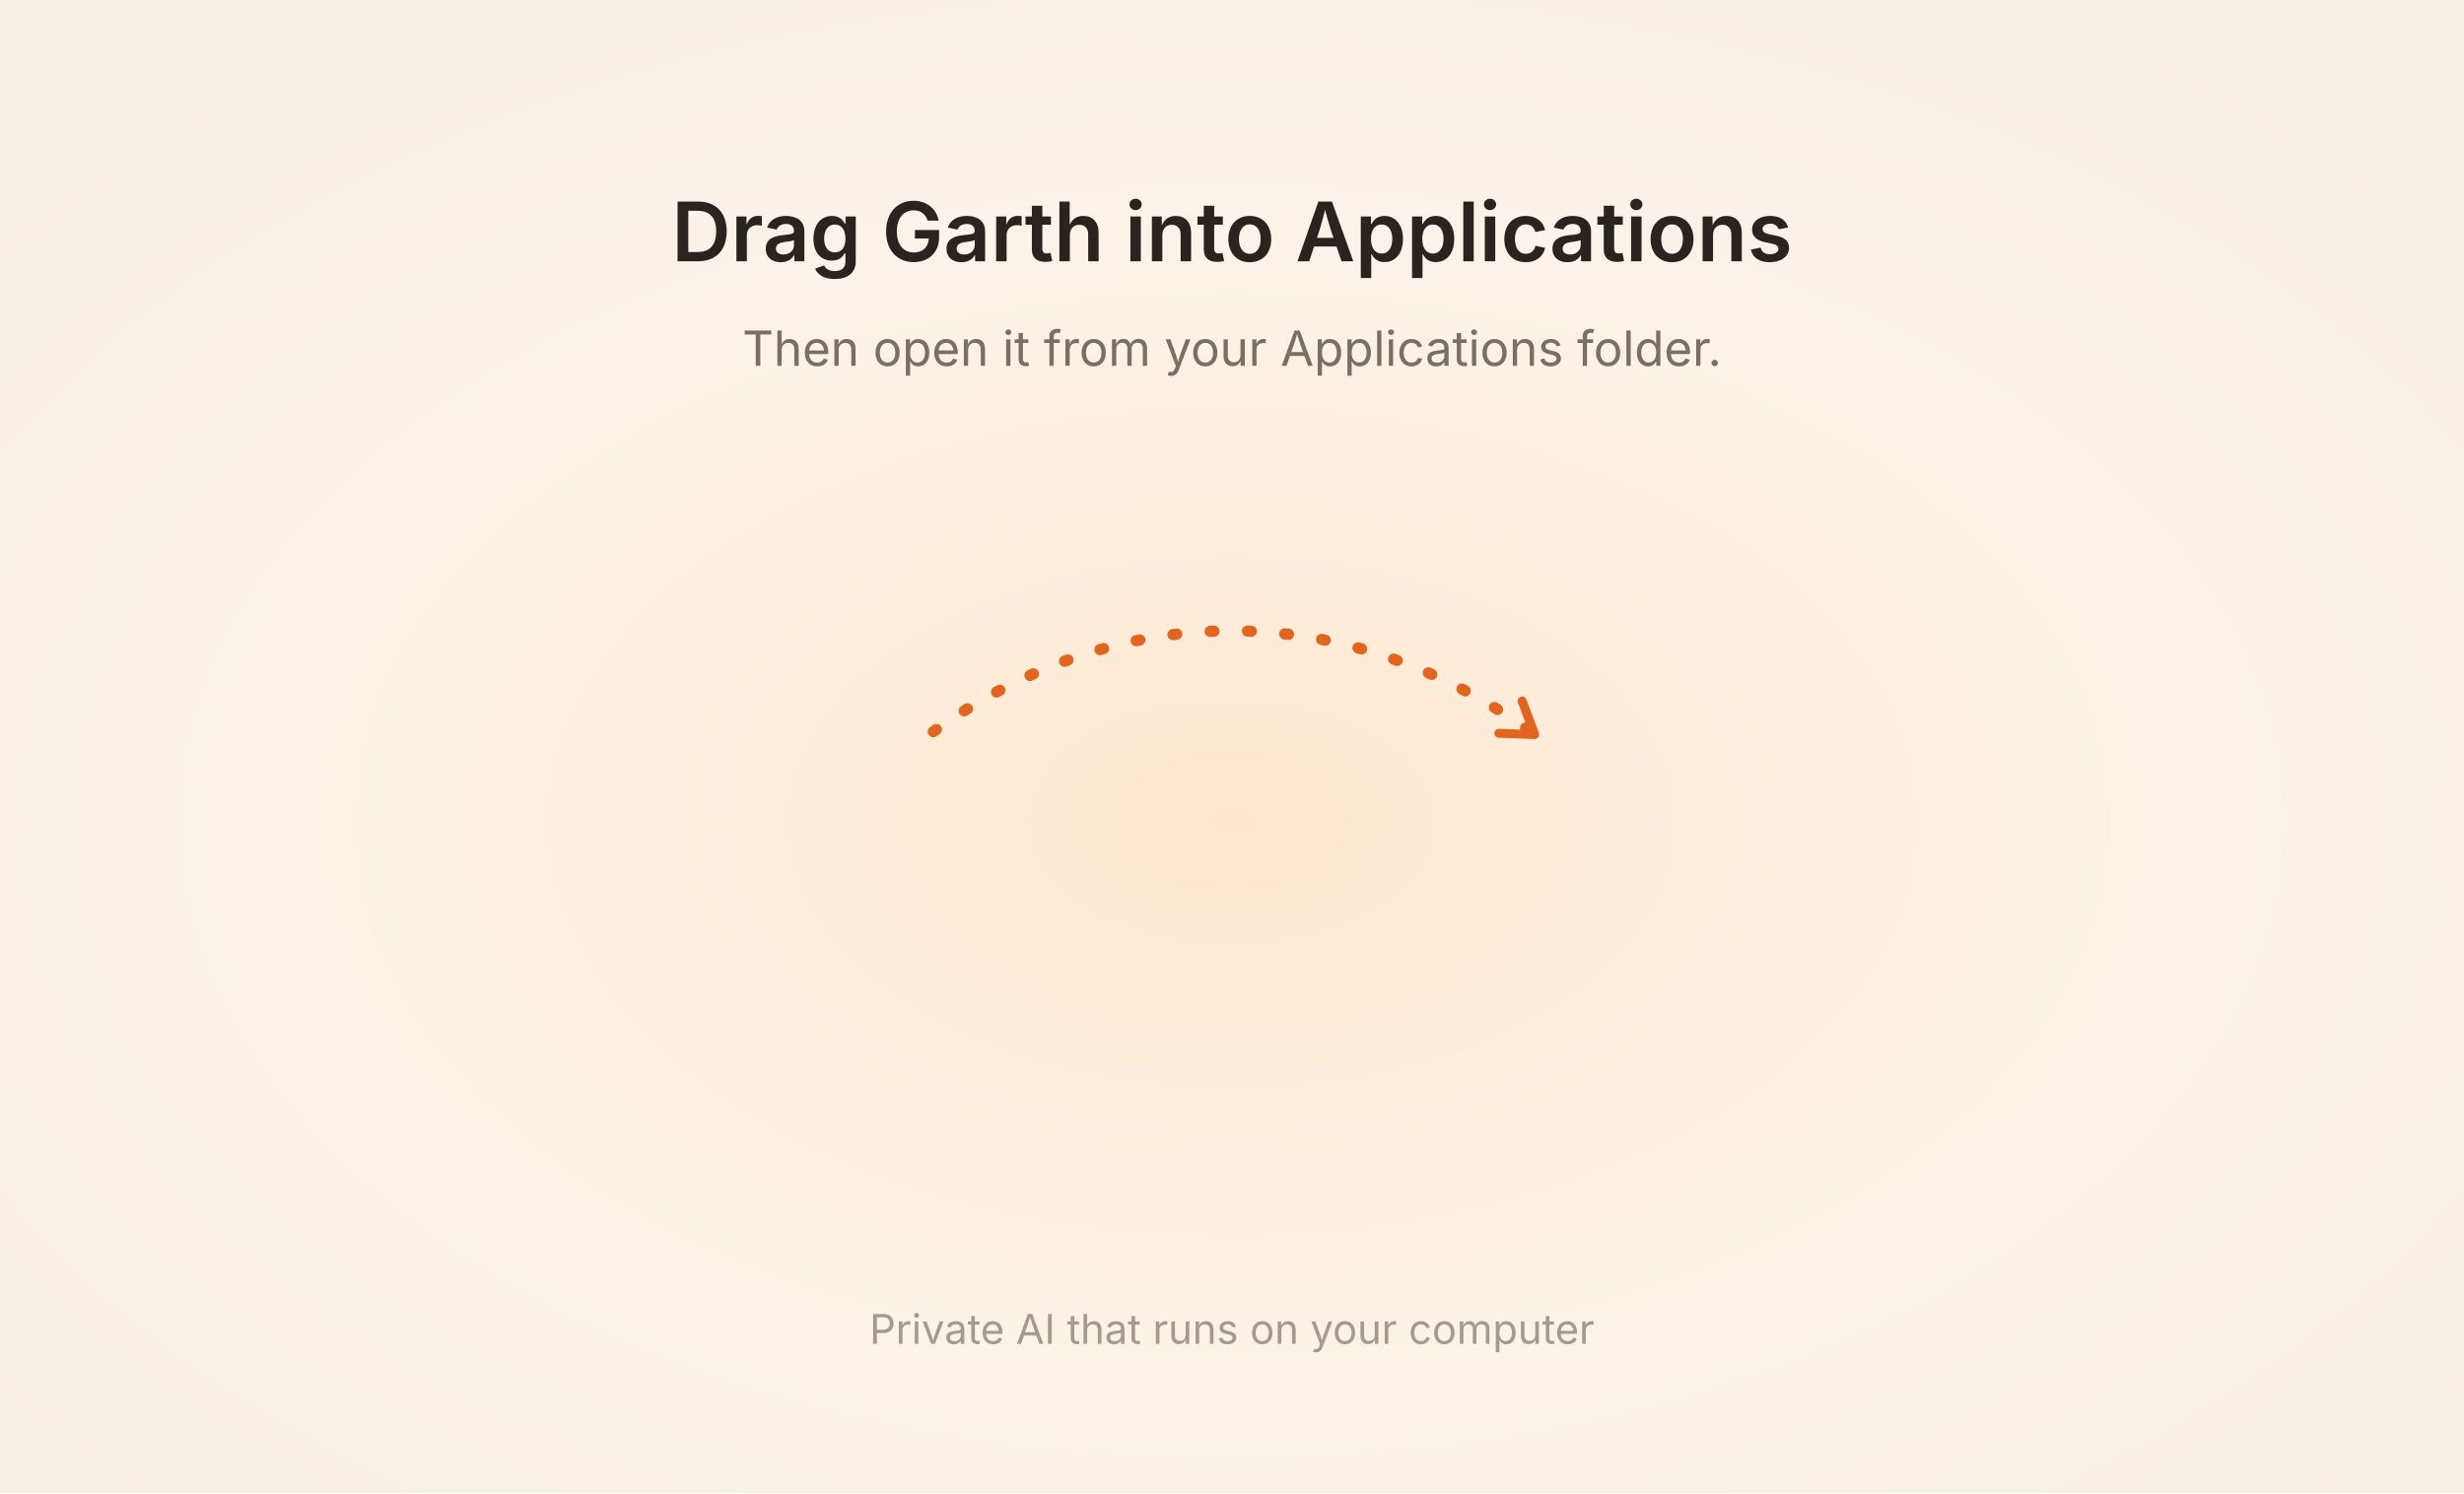
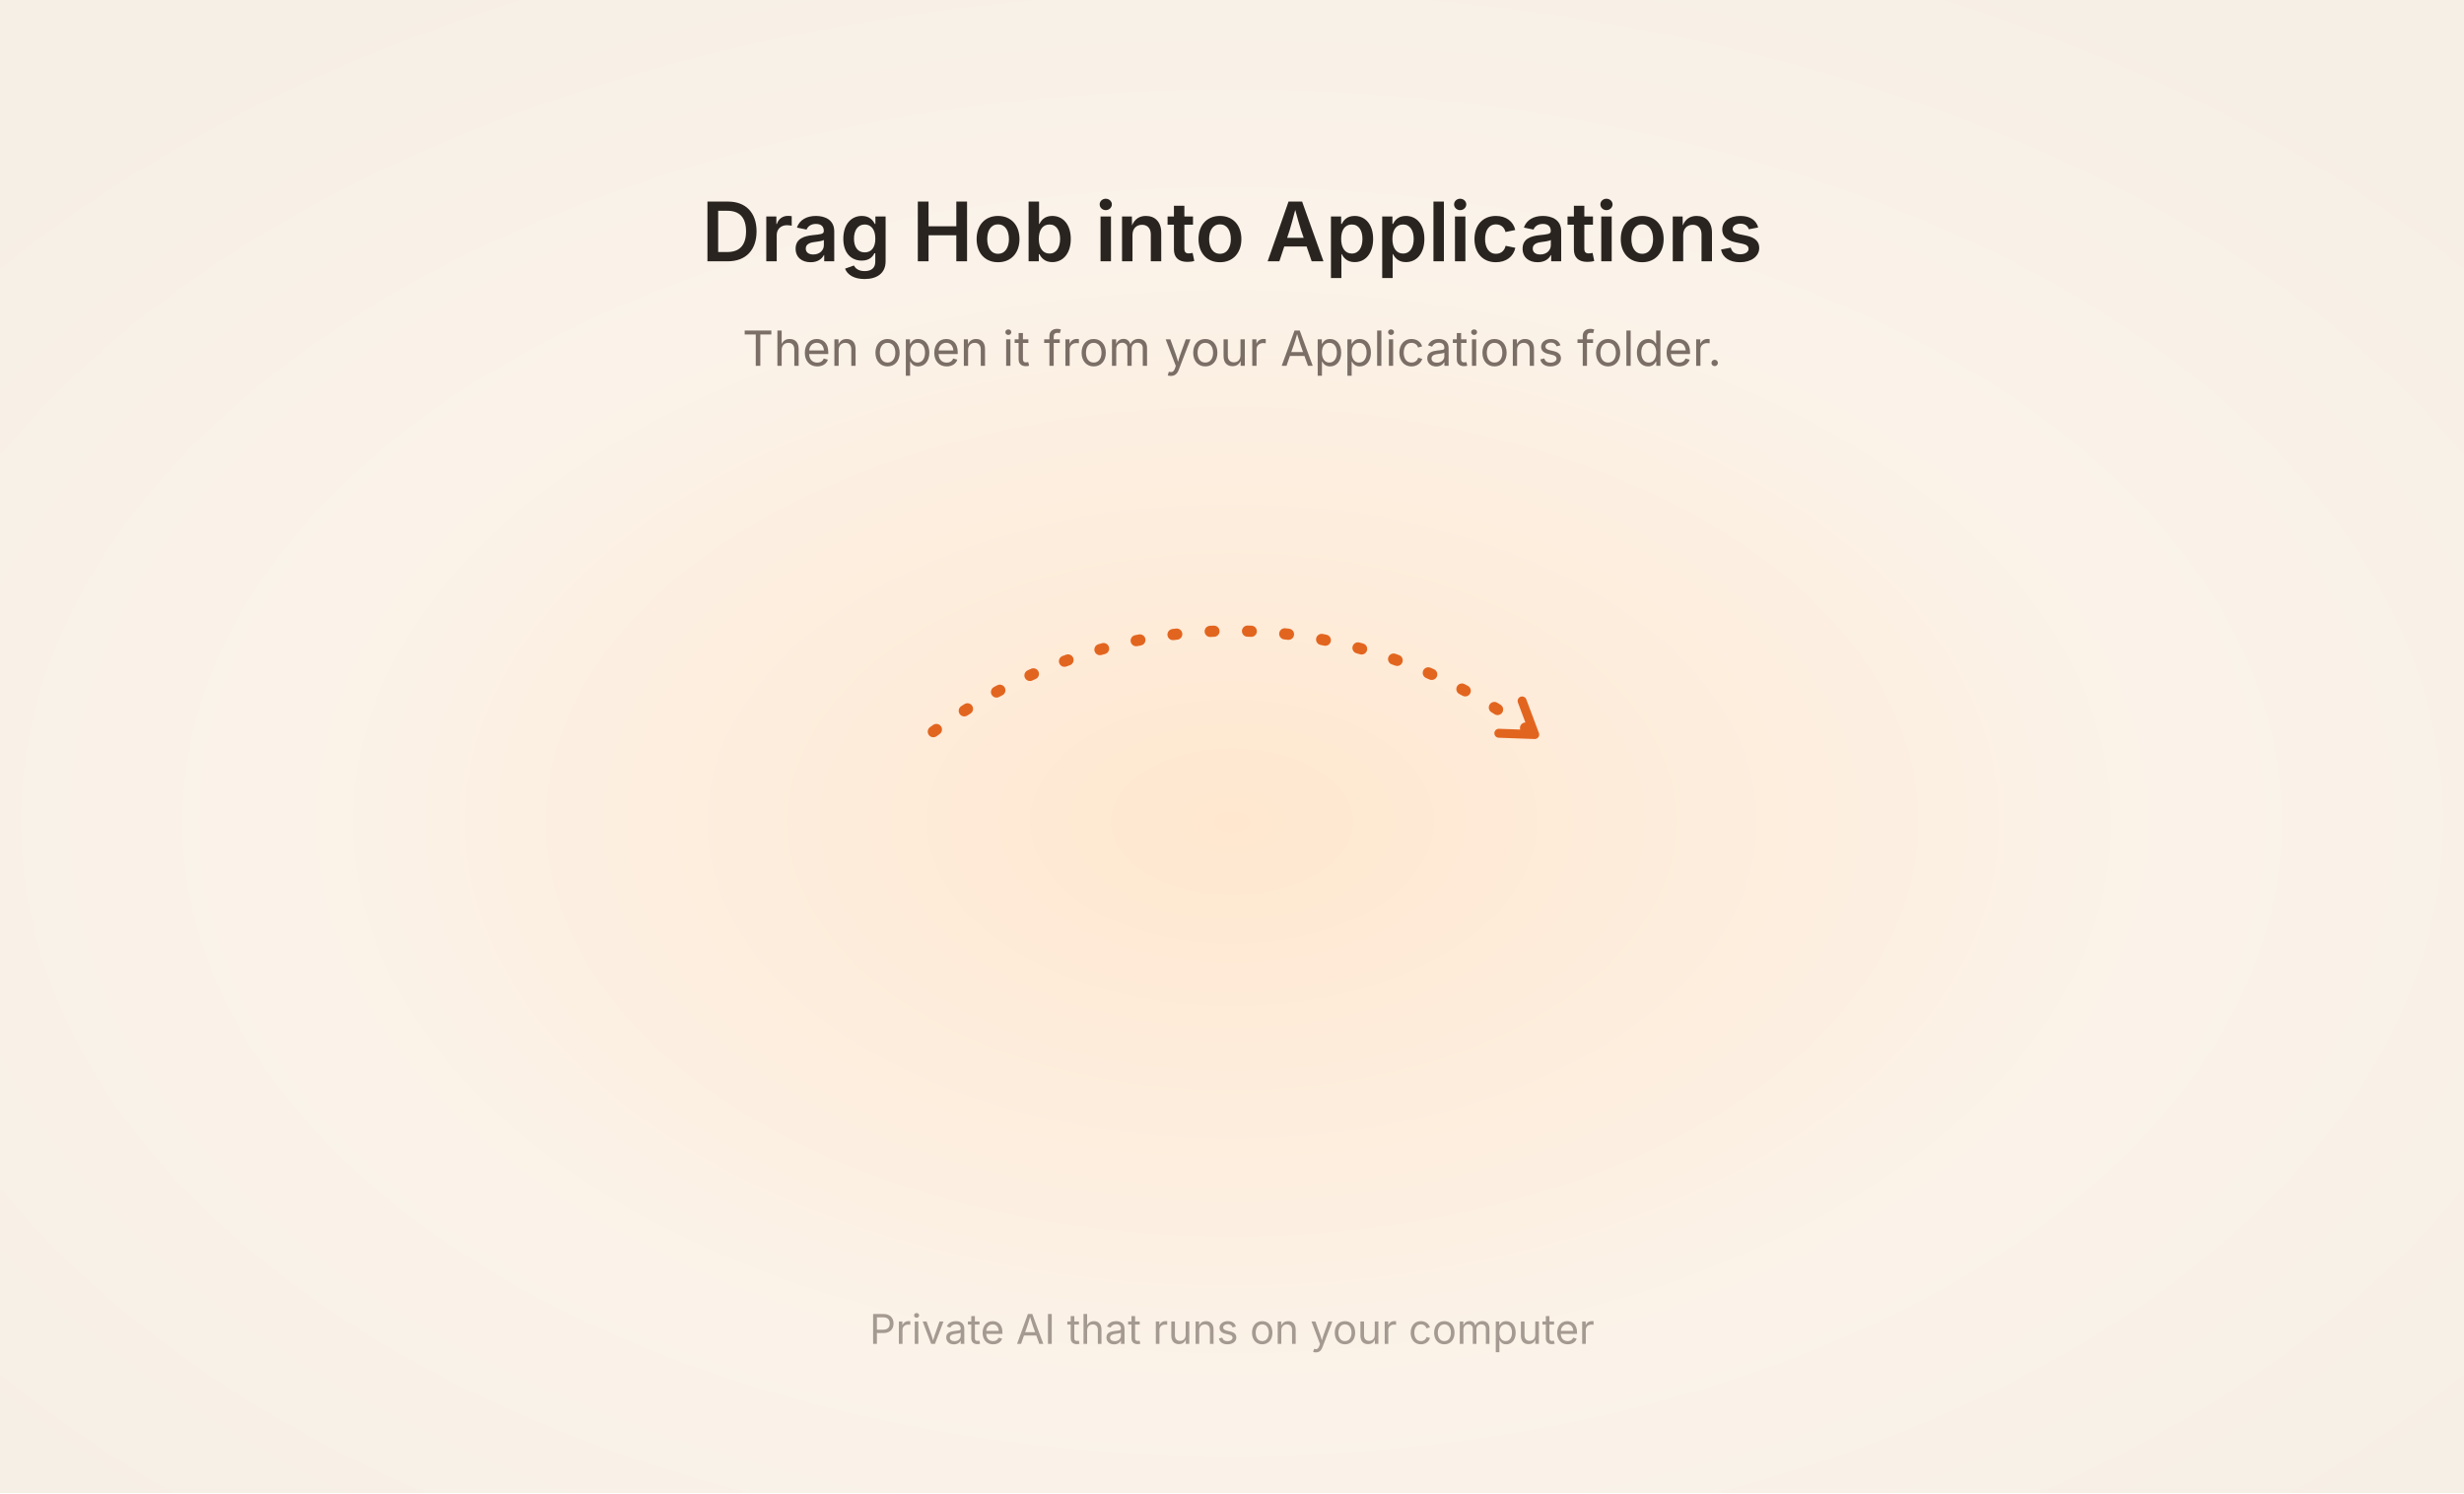
<svg xmlns="http://www.w3.org/2000/svg" width="660" height="400" viewBox="0 0 660 400">
  <defs>
    <radialGradient id="glow" cx="0.5" cy="0.55" r="0.65">
      <stop offset="0" stop-color="#FFE7CF" />
      <stop offset="0.6" stop-color="#FBF3EA" />
      <stop offset="1" stop-color="#F6EFE6" />
    </radialGradient>
    <marker id="head" viewBox="0 0 12 12" refX="7" refY="6" markerWidth="16" markerHeight="16" markerUnits="userSpaceOnUse" orient="auto">
      <path d="M2 2 L8 6 L2 10" fill="none" stroke="#E2651F" stroke-width="1.8" stroke-linecap="round" stroke-linejoin="round" />
    </marker>
  </defs>
  <rect width="660" height="400" fill="url(#glow)" />
-   <text x="330" y="70" text-anchor="middle" font-family="-apple-system, 'SF Pro Display', 'Helvetica Neue', sans-serif" font-size="22" font-weight="600" fill="#2A2420">Drag Garth into Applications</text>
+   <text x="330" y="70" text-anchor="middle" font-family="-apple-system, 'SF Pro Display', 'Helvetica Neue', sans-serif" font-size="22" font-weight="600" fill="#2A2420">Drag Hob into Applications</text>
  <text x="330" y="98" text-anchor="middle" font-family="-apple-system, 'SF Pro Text', 'Helvetica Neue', sans-serif" font-size="13" fill="#7A6E66">Then open it from your Applications folder.</text>
  <path d="M250 196 C 300 160, 360 160, 410 196" fill="none" stroke="#E2651F" stroke-width="3" stroke-linecap="round" stroke-dasharray="1 9" marker-end="url(#head)" />
  <text x="330" y="360" text-anchor="middle" font-family="-apple-system, 'SF Pro Text', 'Helvetica Neue', sans-serif" font-size="11" fill="#A59A91">Private AI that runs on your computer</text>
</svg>
